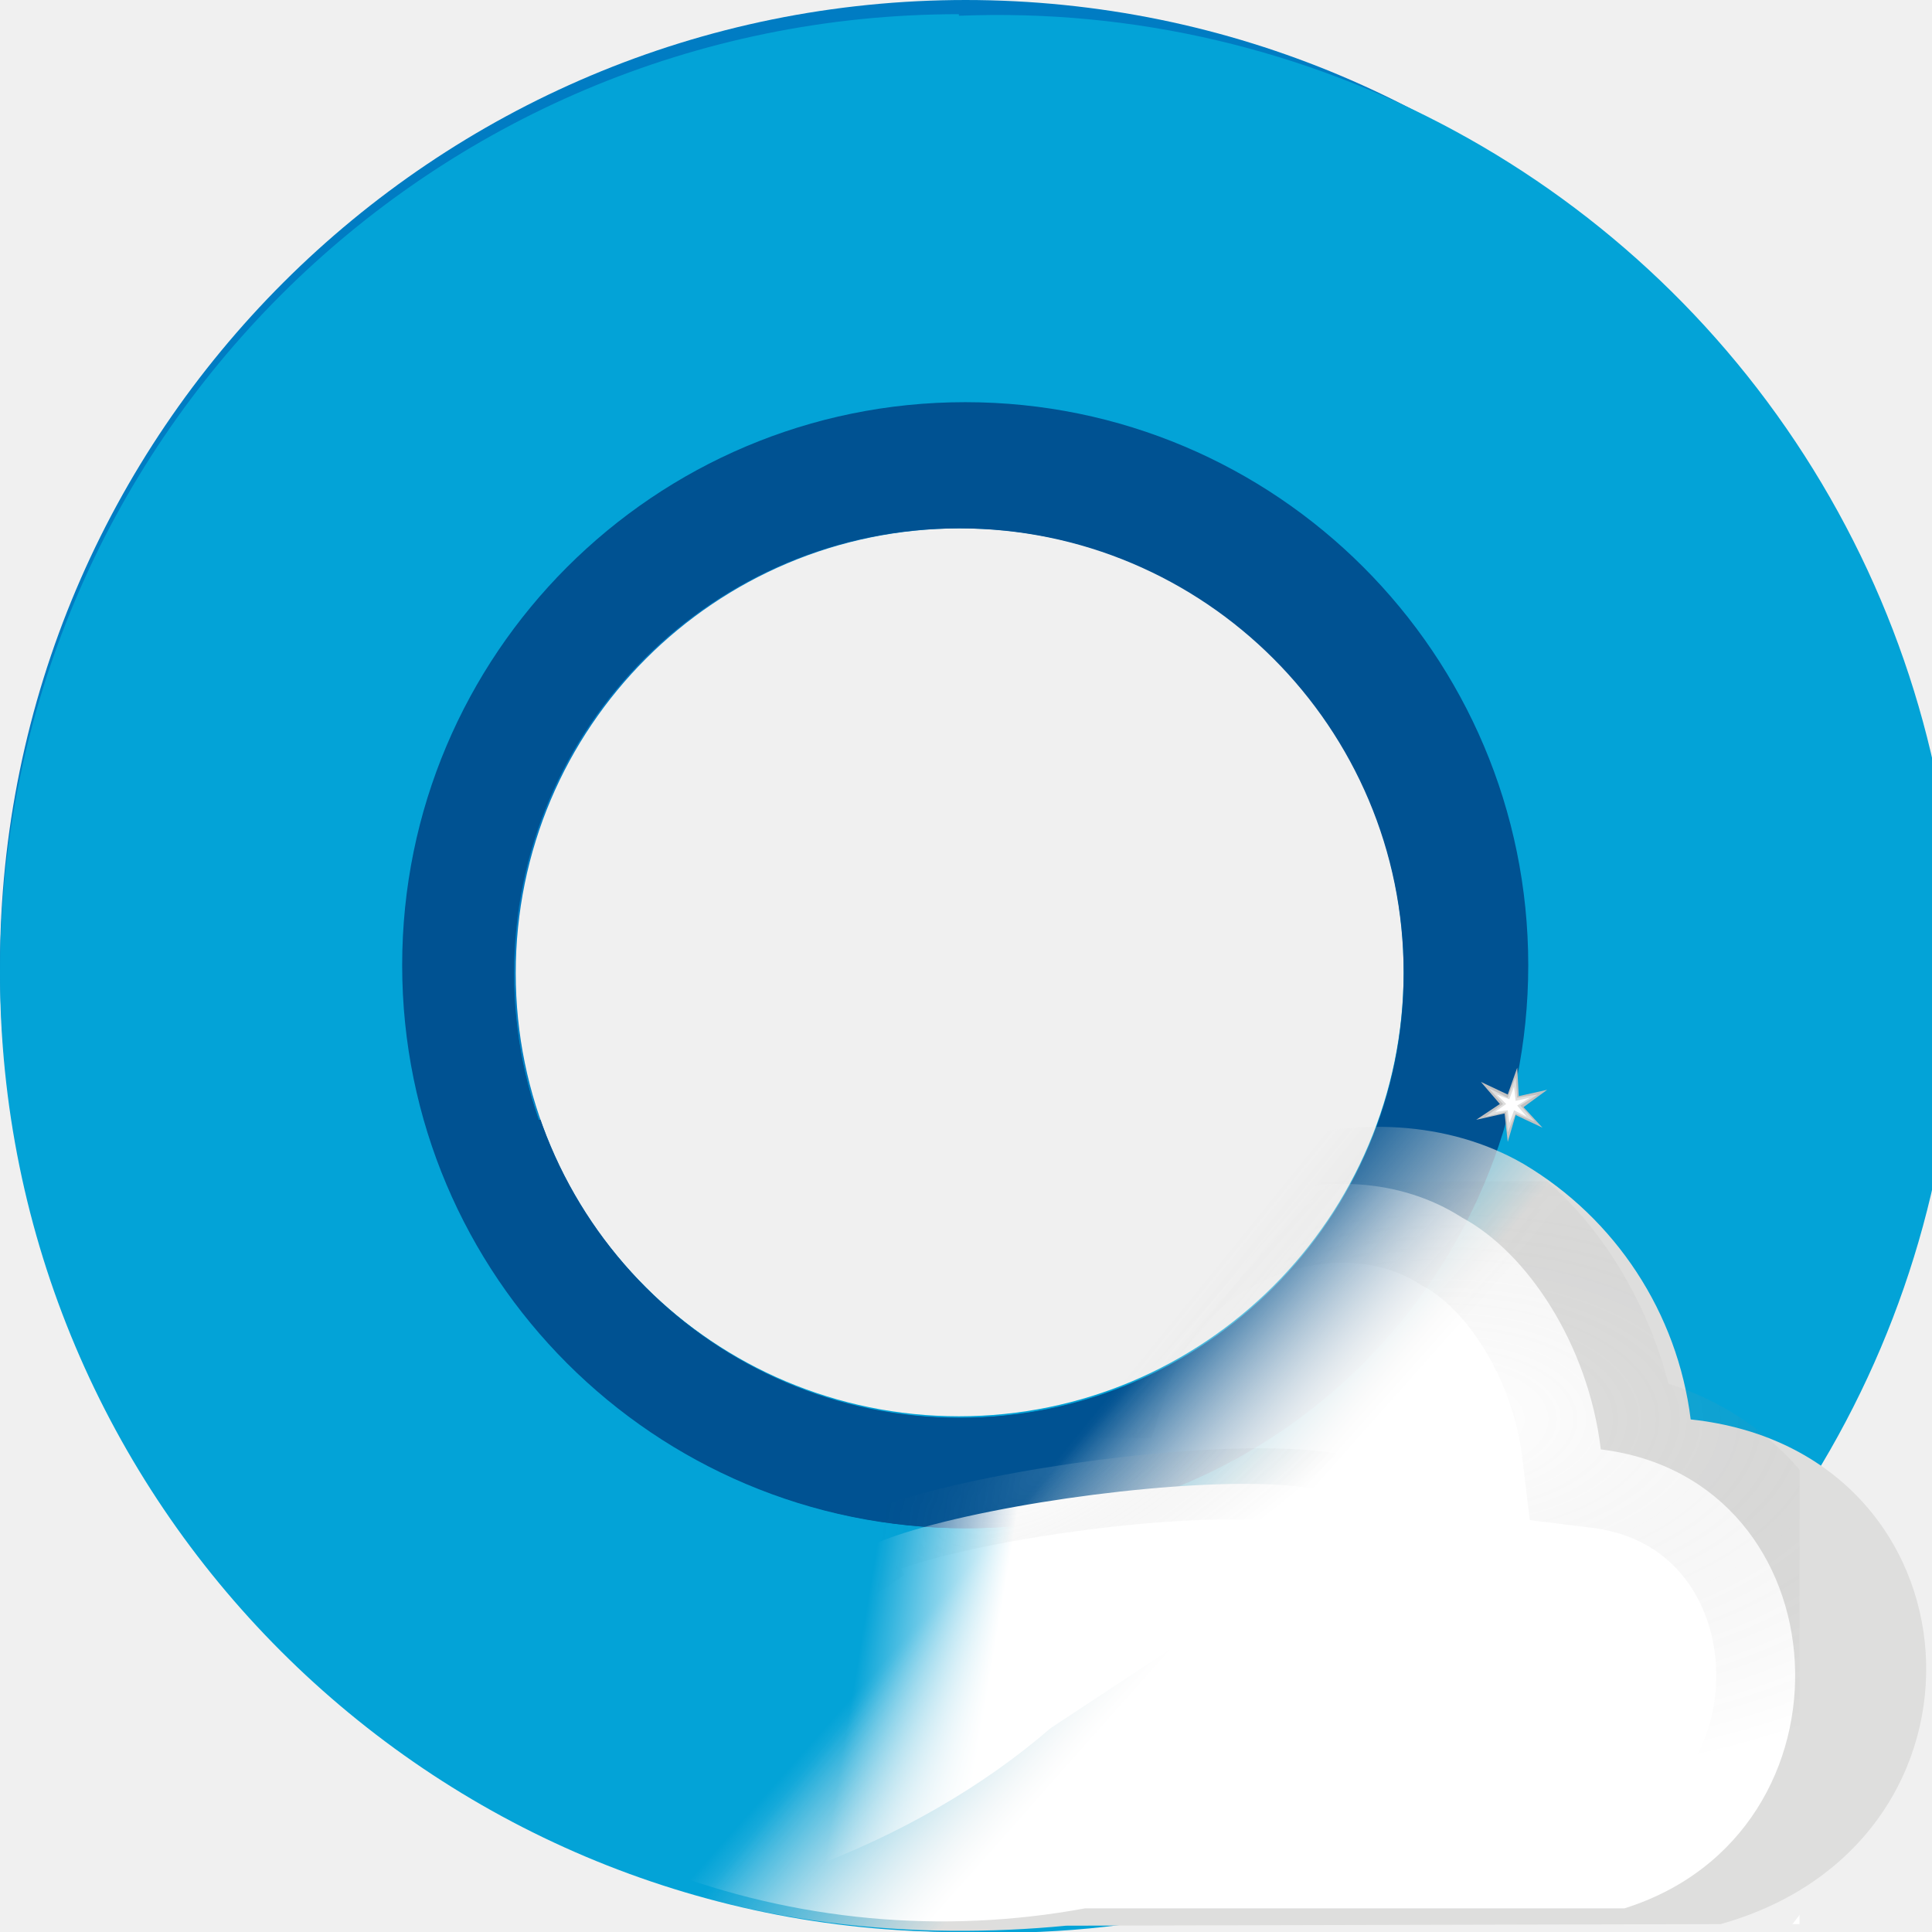
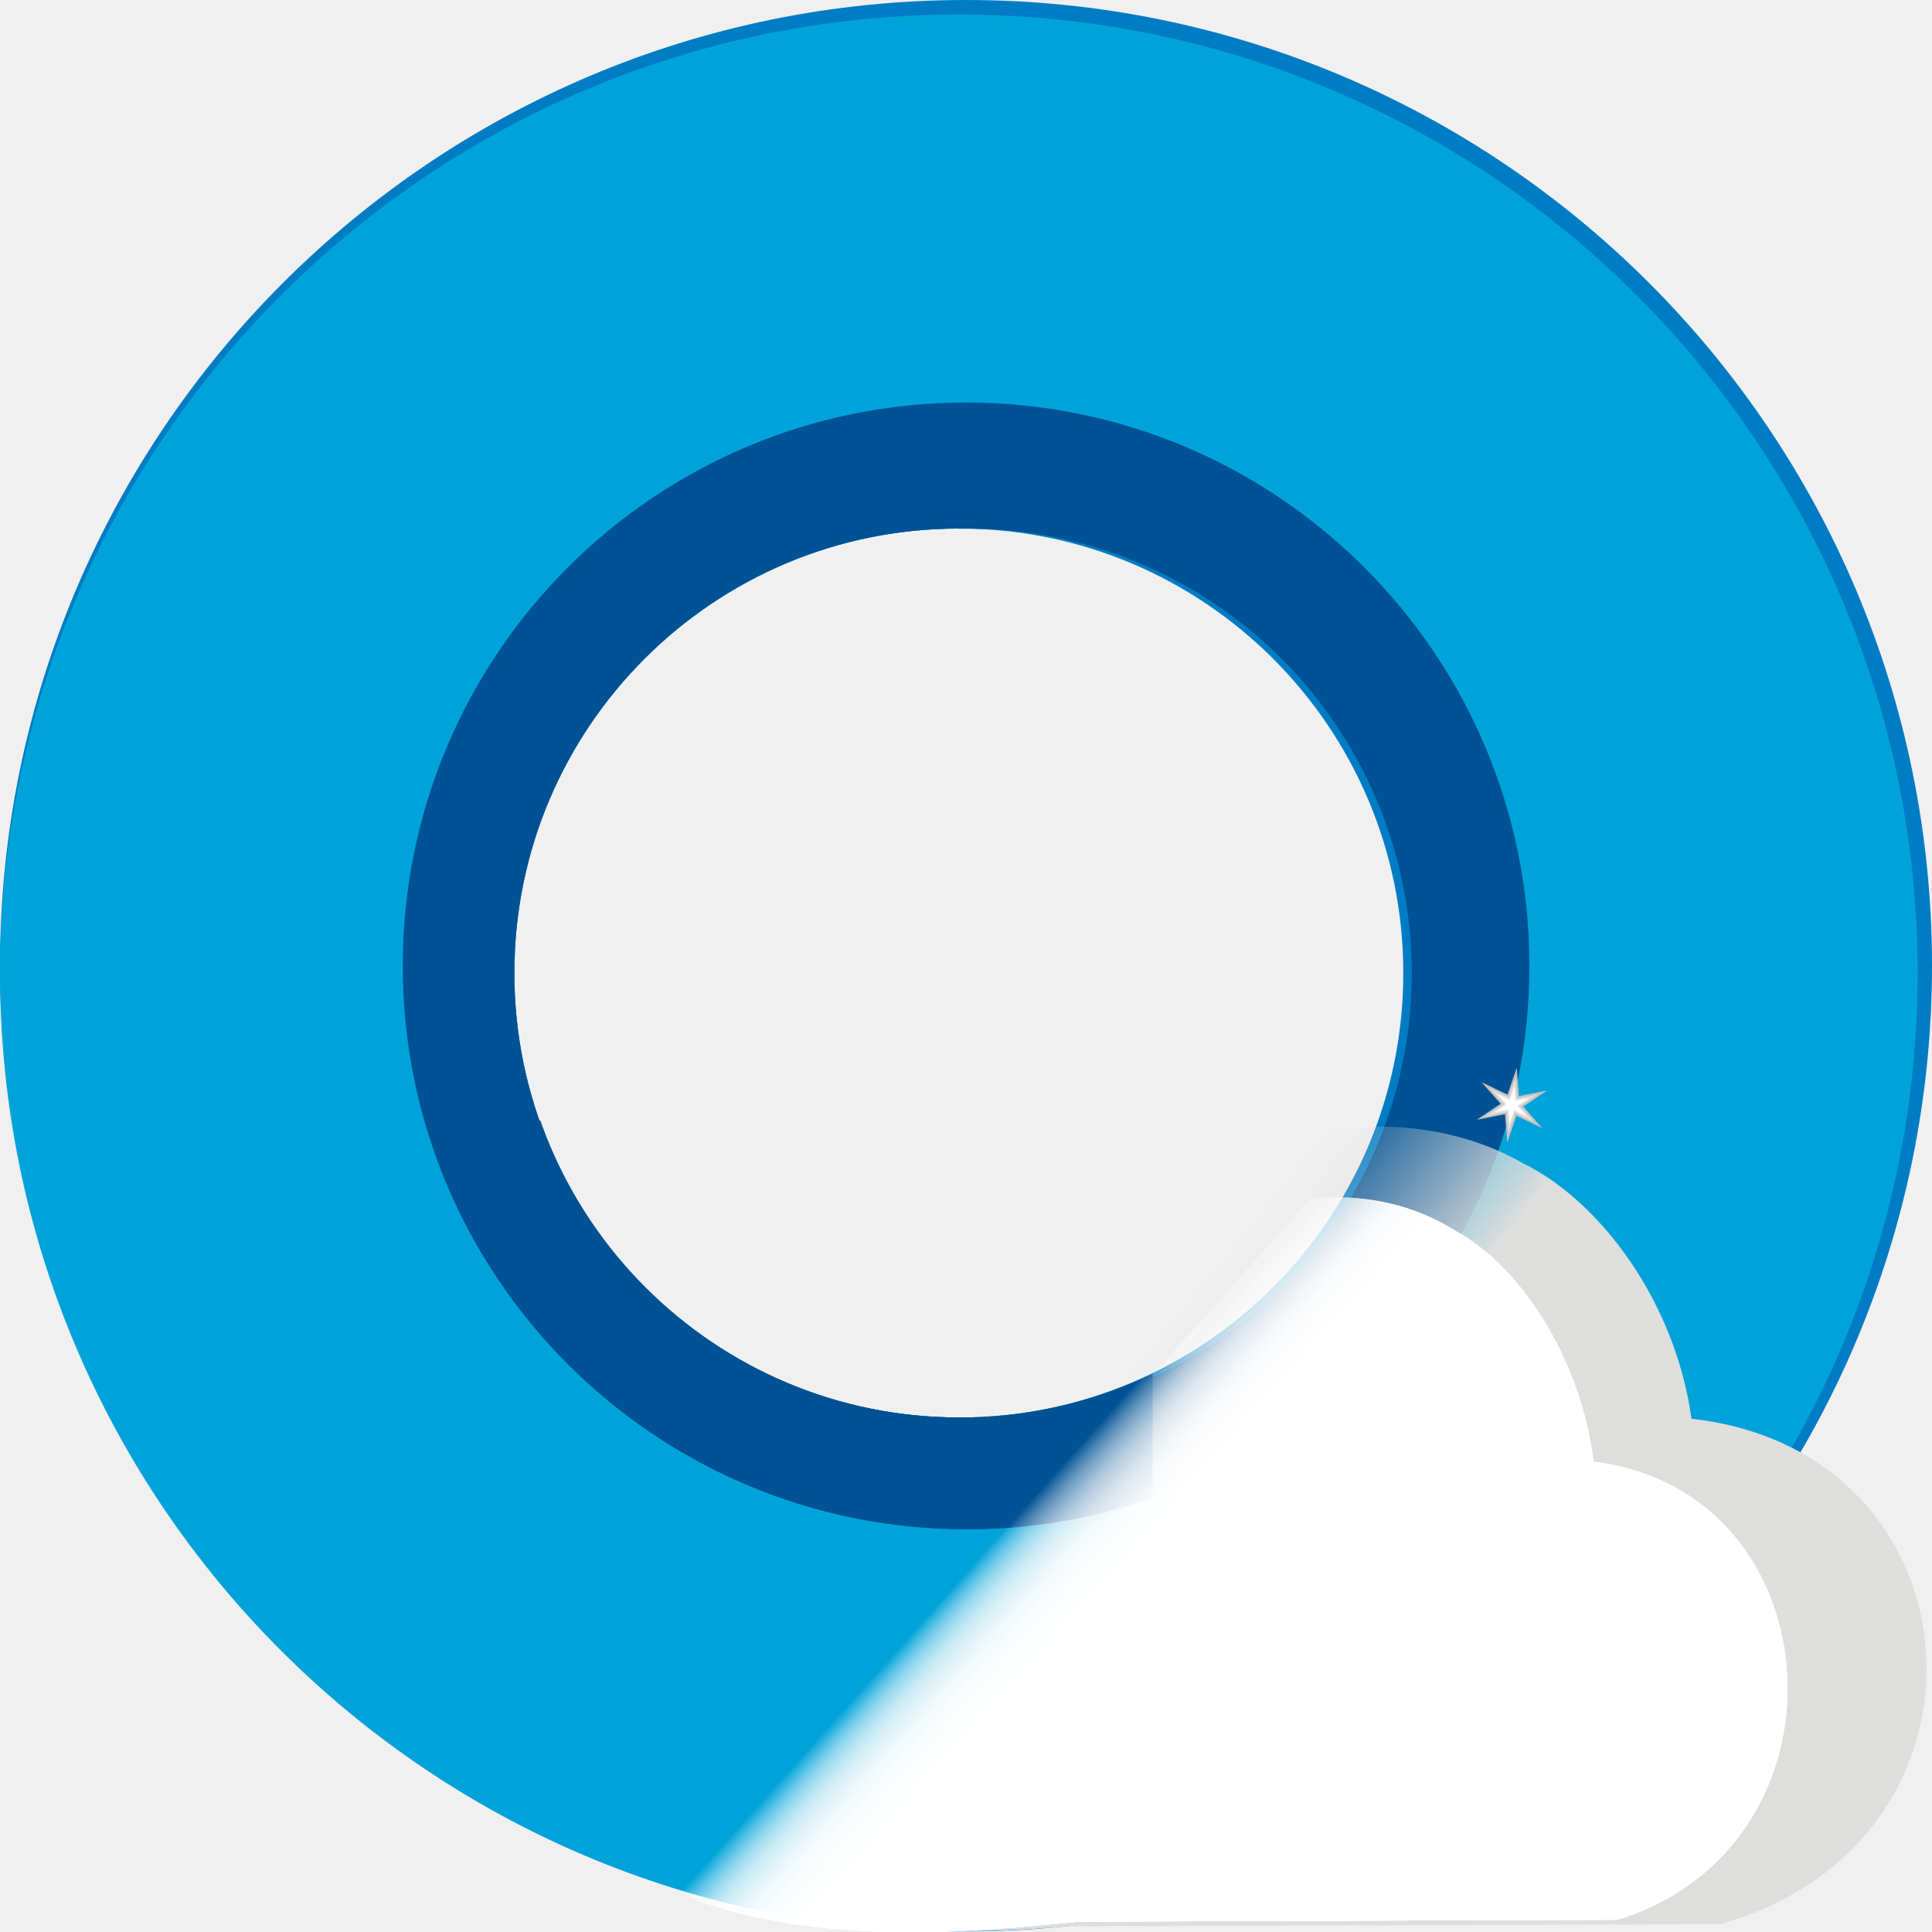
- <svg xmlns="http://www.w3.org/2000/svg" xmlns:xlink="http://www.w3.org/1999/xlink" xml:space="preserve" id="svg27" width="50mm" height="50mm" style="shape-rendering:geometricPrecision;text-rendering:geometricPrecision;image-rendering:optimizeQuality;fill-rule:evenodd;clip-rule:evenodd" version="1.1" viewBox="0 0 12.25 12.25">
-   <defs id="defs16">
+ <svg xmlns="http://www.w3.org/2000/svg" xml:space="preserve" width="50mm" height="50mm" style="shape-rendering:geometricPrecision;text-rendering:geometricPrecision;image-rendering:optimizeQuality;fill-rule:evenodd;clip-rule:evenodd" viewBox="0 0 12.249 12.249">
+   <defs>
    <mask id="id0">
-       <linearGradient id="id1" x1="7.55" x2="6.56" y1="10.36" y2="9.48" gradientUnits="userSpaceOnUse">
-         <stop id="stop1" offset="0" style="stop-opacity:1;stop-color:white" />
-         <stop id="stop2" offset="1" style="stop-opacity:0;stop-color:white" />
+       <linearGradient id="id1" x1="7.553" x2="6.565" y1="10.362" y2="9.478" gradientUnits="userSpaceOnUse">
+         <stop offset="0" style="stop-opacity:1;stop-color:white" />
+         <stop offset="1" style="stop-opacity:0;stop-color:white" />
      </linearGradient>
-       <path id="rect2" d="M2.76 7.57h8.6v4.71h-8.6z" style="fill:url(#id1)" />
+       <path d="M2.761 7.566h8.595v4.708H2.761z" style="fill:url(#id1)" />
    </mask>
    <mask id="id2">
-       <linearGradient id="id3" x1="7.7" x2="6.68" y1="10.11" y2="9.28" gradientUnits="userSpaceOnUse">
-         <stop id="stop3" offset="0" style="stop-opacity:1;stop-color:white" />
-         <stop id="stop4" offset="1" style="stop-opacity:0;stop-color:white" />
+       <linearGradient id="id3" x1="7.703" x2="6.678" y1="10.11" y2="9.276" gradientUnits="userSpaceOnUse">
+         <stop offset="0" style="stop-opacity:1;stop-color:white" />
+         <stop offset="1" style="stop-opacity:0;stop-color:white" />
      </linearGradient>
-       <path id="rect4" d="M2.14 7.12h10.1v5.15H2.14z" style="fill:url(#id3)" />
+       <path d="M2.141 7.118h10.097v5.149H2.141z" style="fill:url(#id3)" />
    </mask>
    <mask id="id5">
-       <linearGradient id="id6" x1="7.55" x2="6.56" y1="10.36" y2="9.48" gradientUnits="userSpaceOnUse">
-         <stop id="stop5" offset="0" style="stop-opacity:1;stop-color:white" />
-         <stop id="stop6" offset="1" style="stop-opacity:0;stop-color:white" />
+       <linearGradient id="id6" x1="7.553" x2="6.565" y1="10.362" y2="9.478" gradientUnits="userSpaceOnUse">
+         <stop offset="0" style="stop-opacity:1;stop-color:white" />
+         <stop offset="1" style="stop-opacity:0;stop-color:white" />
      </linearGradient>
-       <path id="rect6" d="M2.76 7.57h8.6v4.71h-8.6z" style="fill:url(#id6)" />
+       <path d="M2.761 7.566h8.595v4.708H2.761z" style="fill:url(#id6)" />
    </mask>
    <mask id="id7">
-       <linearGradient id="id8" x1="7.55" x2="6.56" y1="10.36" y2="9.48" gradientUnits="userSpaceOnUse">
-         <stop id="stop7" offset="0" style="stop-opacity:1;stop-color:white" />
-         <stop id="stop8" offset="1" style="stop-opacity:0;stop-color:white" />
+       <linearGradient id="id8" x1="7.553" x2="6.565" y1="10.362" y2="9.478" gradientUnits="userSpaceOnUse">
+         <stop offset="0" style="stop-opacity:1;stop-color:white" />
+         <stop offset="1" style="stop-opacity:0;stop-color:white" />
      </linearGradient>
-       <path id="rect8" d="M2.76 7.57h8.6v4.71h-8.6z" style="fill:url(#id8)" />
+       <path d="M2.761 7.566h8.595v4.708H2.761z" style="fill:url(#id8)" />
    </mask>
    <mask id="id9">
-       <linearGradient id="id10" x1="7.55" x2="6.56" y1="10.36" y2="9.48" gradientUnits="userSpaceOnUse">
-         <stop id="stop9" offset="0" style="stop-opacity:1;stop-color:white" />
-         <stop id="stop10" offset="1" style="stop-opacity:0;stop-color:white" />
+       <linearGradient id="id10" x1="7.553" x2="6.565" y1="10.362" y2="9.478" gradientUnits="userSpaceOnUse">
+         <stop offset="0" style="stop-opacity:1;stop-color:white" />
+         <stop offset="1" style="stop-opacity:0;stop-color:white" />
      </linearGradient>
-       <path id="rect10" d="M2.76 7.57h8.6v4.71h-8.6z" style="fill:url(#id10)" />
+       <path d="M2.761 7.566h8.595v4.708H2.761z" style="fill:url(#id10)" />
    </mask>
    <mask id="id11">
-       <linearGradient id="id12" x1="7.55" x2="6.56" y1="10.36" y2="9.48" gradientUnits="userSpaceOnUse">
-         <stop id="stop11" offset="0" style="stop-opacity:1;stop-color:white" />
-         <stop id="stop12" offset="1" style="stop-opacity:0;stop-color:white" />
+       <linearGradient id="id12" x1="7.553" x2="6.565" y1="10.362" y2="9.478" gradientUnits="userSpaceOnUse">
+         <stop offset="0" style="stop-opacity:1;stop-color:white" />
+         <stop offset="1" style="stop-opacity:0;stop-color:white" />
      </linearGradient>
-       <path id="rect12" d="M2.76 7.57h8.6v4.71h-8.6z" style="fill:url(#id12)" />
+       <path d="M2.761 7.566h8.595v4.708H2.761z" style="fill:url(#id12)" />
    </mask>
    <mask id="id13">
-       <linearGradient id="id14" x1="7.55" x2="6.56" y1="10.36" y2="9.48" gradientUnits="userSpaceOnUse">
-         <stop id="stop13" offset="0" style="stop-opacity:1;stop-color:white" />
-         <stop id="stop14" offset="1" style="stop-opacity:0;stop-color:white" />
+       <linearGradient id="id14" x1="7.553" x2="6.565" y1="10.362" y2="9.478" gradientUnits="userSpaceOnUse">
+         <stop offset="0" style="stop-opacity:1;stop-color:white" />
+         <stop offset="1" style="stop-opacity:0;stop-color:white" />
      </linearGradient>
-       <path id="rect14" d="M2.76 7.57h8.6v4.71h-8.6z" style="fill:url(#id14)" />
+       <path d="M2.761 7.566h8.595v4.708H2.761z" style="fill:url(#id14)" />
    </mask>
    <mask id="id15">
-       <linearGradient id="id16" x1="7.55" x2="6.56" y1="10.36" y2="9.48" gradientUnits="userSpaceOnUse">
-         <stop id="stop15" offset="0" style="stop-opacity:1;stop-color:white" />
-         <stop id="stop16" offset="1" style="stop-opacity:0;stop-color:white" />
+       <linearGradient id="id16" x1="7.553" x2="6.565" y1="10.362" y2="9.478" gradientUnits="userSpaceOnUse">
+         <stop offset="0" style="stop-opacity:1;stop-color:white" />
+         <stop offset="1" style="stop-opacity:0;stop-color:white" />
      </linearGradient>
-       <path id="rect16" d="M2.76 7.57h8.6v4.71h-8.6z" style="fill:url(#id16)" />
+       <path d="M2.761 7.566h8.595v4.708H2.761z" style="fill:url(#id16)" />
    </mask>
-     <mask id="id0-1">
-       <linearGradient id="linearGradient30" x1="7.55" x2="6.56" y1="10.36" y2="9.48" gradientUnits="userSpaceOnUse">
-         <stop id="stop1-5" offset="0" style="stop-opacity:1;stop-color:white" />
-         <stop id="stop2-2" offset="1" style="stop-opacity:0;stop-color:white" />
-       </linearGradient>
-       <path id="rect2-7" d="M2.76 7.57h8.6v4.71h-8.6z" style="fill:url(#id1)" />
-     </mask>
-     <mask id="id0-16">
-       <linearGradient id="linearGradient38" x1="7.55" x2="6.56" y1="10.36" y2="9.48" gradientUnits="userSpaceOnUse">
-         <stop id="stop1-8" offset="0" style="stop-opacity:1;stop-color:white" />
-         <stop id="stop2-5" offset="1" style="stop-opacity:0;stop-color:white" />
-       </linearGradient>
-       <path id="rect2-76" d="M2.76 7.57h8.6v4.71h-8.6z" style="fill:url(#id1)" />
-     </mask>
-     <radialGradient xlink:href="#linearGradient31" id="radialGradient32" cx="9.12" cy="8.38" r="4.27" fx="9.12" fy="8.38" gradientTransform="matrix(1 0 0 .54514 0 4.51)" gradientUnits="userSpaceOnUse" />
-     <radialGradient xlink:href="#linearGradient31" id="radialGradient32-3" cx="9.12" cy="8.38" r="4.27" fx="9.12" fy="8.38" gradientTransform="matrix(1 0 0 .54514 0 4.51)" gradientUnits="userSpaceOnUse" />
-     <linearGradient id="linearGradient31">
-       <stop id="stop31" offset="0" style="stop-color:#fdfdfd;stop-opacity:.129" />
-       <stop id="stop32" offset="1" style="stop-color:#000;stop-opacity:0" />
-     </linearGradient>
-     <linearGradient id="linearGradient4" x1="7.55" x2="6.56" y1="10.36" y2="9.48" gradientUnits="userSpaceOnUse">
-       <stop id="stop3-6" offset="0" style="stop-opacity:1;stop-color:white" />
-       <stop id="stop4-1" offset="1" style="stop-opacity:0;stop-color:white" />
-     </linearGradient>
    <clipPath id="id4">
-       <path id="path4" d="M2.2 7.1h5.1v2.63H2.2z" />
+       <path d="M2.198 7.103h5.11v2.623h-5.11z" />
    </clipPath>
-     <style id="style1" type="text/css">.fil4{fill:#dededd}.fil5{fill:#fff}.fil2{fill:#005292}</style>
+     <style>.fil4{fill:#dededd}.fil5{fill:#fff}.fil2{fill:#005294}</style>
  </defs>
  <g id="图层_x0020_1">
-     <path id="path16" d="M6.12 0a6.12 6.12 0 1 1 0 12.25A6.12 6.12 0 0 1 6.13 0m-.04 3.35a2.82 2.82 0 1 1 0 5.64 2.82 2.82 0 0 1 0-5.64" style="fill:#007cc3" />
-     <path id="path17" d="M6.08.1a6.08 6.08 0 1 1 0 12.15 6.08 6.08 0 0 1 0-12.16m0 3.25a2.82 2.82 0 1 1 0 5.64 2.82 2.82 0 0 1 0-5.64" style="fill:#03a3d7" />
-     <path id="path18" d="M6.12 2.55a3.57 3.57 0 1 1 0 7.14 3.57 3.57 0 0 1 0-7.14m-.04.8a2.82 2.82 0 1 1 0 5.64 2.82 2.82 0 0 1 0-5.64" class="fil2" />
-     <g id="g22" clip-path="url(#id4)" style="clip-path:url(#id4)">
-       <g id="g21">
-         <path id="path21" d="M6.09 3.35a2.82 2.82 0 1 1 0 5.64 2.82 2.82 0 0 1 0-5.64m.04-.8a3.57 3.57 0 1 1 0 7.14 3.57 3.57 0 0 1 0-7.14" class="fil2" />
+     <g id="_49846040">
+       <path id="_49842272" d="M6.125 0a6.124 6.124 0 0 1 6.124 6.122 6.124 6.124 0 0 1-6.124 6.123A6.124 6.124 0 0 1 0 6.122 6.124 6.124 0 0 1 6.125 0m-.046 3.351a2.818 2.818 0 1 1 0 5.636 2.818 2.818 0 0 1 0-5.636" style="fill:#007cc5" />
+       <path id="_49842392" d="M6.079.092a6.08 6.08 0 0 1 6.079 6.076 6.08 6.08 0 0 1-6.08 6.077A6.08 6.08 0 0 1 0 6.168 6.08 6.08 0 0 1 6.079.092m0 3.26a2.818 2.818 0 1 1 0 5.635 2.818 2.818 0 0 1 0-5.636" style="fill:#00a3d9" />
+       <path id="_49842800" d="M6.125 2.552a3.571 3.571 0 1 1 0 7.143 3.571 3.571 0 0 1 0-7.143m-.046.8a2.818 2.818 0 1 1 0 5.635 2.818 2.818 0 0 1 0-5.636" class="fil2" />
+       <path id="_49842368" d="m9.63 6.949.178-.035-.15.102.119.136-.163-.078-.058.17-.014-.18-.178.035.15-.101-.12-.136.164.078.058-.17z" style="fill:#c2c1c1" />
+       <path id="_49846160" d="m9.619 6.964.132-.026-.111.076.089.101-.122-.058-.044.127-.01-.134-.133.026L9.532 7l-.089-.101.122.058.044-.127z" class="fil4" />
+       <path id="_49845680" d="m9.601 6.89.007.088.087-.017-.073.05.058.067-.08-.038-.029.083-.007-.088-.087.017.073-.05-.058-.066.08.038z" class="fil5" />
+       <path id="_49845608" d="M4.132 11.93c.852.421 1.933.332 2.704.253l3.419-.012c1.527-.472 1.39-2.714-.152-2.903-.082-.663-.472-1.247-.879-1.466-.783-.496-2.002-.088-2.334.89-.17.013-.32-.006-.453.009-.411.046-.431.306-.493.281A2.66 2.66 0 0 1 4.8 8.681l-2.014 2.574c.437.407.932.474 1.346.676" class="fil5" style="mask:url(#id0)" />
+       <path id="_49845776" d="M3.68 11.753c1.034.464 2.145.546 3.08.46l4.147-.014c1.853-.521 1.687-2.996-.183-3.204-.1-.733-.573-1.377-1.067-1.619-.95-.547-2.428-.097-2.83.983-.208.015-.39-.007-.55.01a.96.96 0 0 0-.759.558v.002a2.65 2.65 0 0 1-1.226-.583l-2.126 2.472c.53.45 1.013.712 1.514.935" class="fil4" style="mask:url(#id2)" />
+       <g style="clip-path:url(#id4)">
+         <g id="_49844912">
+           <path id="_49844960" d="M6.085 3.35a2.818 2.818 0 1 1 0 5.637 2.818 2.818 0 0 1 0-5.636m.046-.798a3.571 3.571 0 1 1 0 7.143 3.571 3.571 0 0 1 0-7.143" class="fil2" />
+         </g>
      </g>
+       <path d="M2.198 7.103h5.11v2.623h-5.11z" style="fill:none" />
+       <path d="M4.132 11.93c.852.421 1.933.332 2.704.253l3.419-.012c1.527-.472 1.39-2.714-.152-2.903-.082-.663-.472-1.247-.879-1.466-.783-.496-2.002-.088-2.334.89-.17.013-.32-.006-.453.009-.411.046-.431.306-.493.281A2.66 2.66 0 0 1 4.8 8.681l-2.014 2.574c.437.407.932.474 1.346.676" class="fil5" style="mask:url(#id5)" />
+       <path d="M4.132 11.93c.852.421 1.933.332 2.704.253l3.419-.012c1.527-.472 1.39-2.714-.152-2.903-.082-.663-.472-1.247-.879-1.466-.783-.496-2.002-.088-2.334.89-.17.013-.32-.006-.453.009-.411.046-.431.306-.493.281A2.66 2.66 0 0 1 4.8 8.681l-2.014 2.574c.437.407.932.474 1.346.676" class="fil5" style="mask:url(#id7)" />
+       <path d="M4.132 11.93c.852.421 1.933.332 2.704.253l3.419-.012c1.527-.472 1.39-2.714-.152-2.903-.082-.663-.472-1.247-.879-1.466-.783-.496-2.002-.088-2.334.89-.17.013-.32-.006-.453.009-.411.046-.431.306-.493.281A2.66 2.66 0 0 1 4.8 8.681l-2.014 2.574c.437.407.932.474 1.346.676" class="fil5" style="mask:url(#id9)" />
+       <path d="M4.132 11.93c.852.421 1.933.332 2.704.253l3.419-.012c1.527-.472 1.39-2.714-.152-2.903-.082-.663-.472-1.247-.879-1.466-.783-.496-2.002-.088-2.334.89-.17.013-.32-.006-.453.009-.411.046-.431.306-.493.281A2.66 2.66 0 0 1 4.8 8.681l-2.014 2.574c.437.407.932.474 1.346.676" class="fil5" style="mask:url(#id11)" />
+       <path d="M4.132 11.93c.852.421 1.933.332 2.704.253l3.419-.012c1.527-.472 1.39-2.714-.152-2.903-.082-.663-.472-1.247-.879-1.466-.783-.496-2.002-.088-2.334.89-.17.013-.32-.006-.453.009-.411.046-.431.306-.493.281A2.66 2.66 0 0 1 4.8 8.681l-2.014 2.574c.437.407.932.474 1.346.676" class="fil5" style="mask:url(#id13)" />
+       <path d="M4.132 11.93c.852.421 1.933.332 2.704.253l3.419-.012c1.527-.472 1.39-2.714-.152-2.903-.082-.663-.472-1.247-.879-1.466-.783-.496-2.002-.088-2.334.89-.17.013-.32-.006-.453.009-.411.046-.431.306-.493.281A2.66 2.66 0 0 1 4.8 8.681l-2.014 2.574c.437.407.932.474 1.346.676" class="fil5" style="mask:url(#id15)" />
    </g>
-     <path id="path20" d="M3.68 11.75c1.03.47 2.15.55 3.08.46l4.15-.01c1.85-.52 1.68-3-.19-3.2a2.2 2.2 0 0 0-1.06-1.62c-.95-.55-2.43-.1-2.83.98h-.55a1 1 0 0 0-.76.57 3 3 0 0 1-1.23-.58l-2.12 2.47c.53.45 1 .71 1.51.93" class="fil4" mask="url(#id2)" style="mask:url(#id2)" />
-     <g id="_260626376">
-       <path id="_259886224" d="m9.63 6.95.18-.04-.15.11.12.13-.17-.08-.05.17-.02-.18-.18.04.15-.1-.12-.14.17.08.06-.17z" style="fill:#c2c1c1" />
-       <path id="_259885840" d="m9.62 6.96.13-.02-.11.07.09.1-.12-.05-.05.12-.01-.13-.13.03.11-.08-.09-.1.12.06.05-.13z" class="fil4" />
-     </g>
-     <path id="polygon18" d="m9.6 6.89.01.09.09-.02-.08.05.06.07-.08-.04-.03.08-.01-.08-.08.01.07-.05-.06-.06.08.03z" class="fil5" />
-     <path id="polygon22" d="M2.2 7.1h5.11v2.63H2.2z" style="fill:none" />
-     <path id="path19" d="M4.13 11.93a5 5 0 0 0 2.7.25h3.42c1.53-.48 1.4-2.72-.15-2.91-.08-.67-.47-1.25-.88-1.47-.78-.5-2-.09-2.33.9h-.45c-.41.05-.43.3-.5.28-.31-.01-.7-.07-1.14-.3l-2.01 2.58c.43.4.93.47 1.34.67zm7.29 2.61a5 5 0 0 0 2.7.25h3.42c1.53-.48 1.4-2.72-.15-2.91-.08-.66-.47-1.25-.88-1.47-.78-.5-2-.09-2.33.9h-.46c-.4.05-.43.3-.49.28-.31 0-.7-.07-1.14-.3l-2.02 2.58c.44.4.93.47 1.35.67z" class="fil5" mask="url(#id0)" style="stroke:url(#radialGradient32)" transform="translate(.05 -.08)" />
-     <path id="path19-2" d="M4.13 11.93a5 5 0 0 0 2.7.25h3.42c1.53-.48-3.03-4.46-3.36-3.49l-.45.01c-.41.05-.43.3-.5.28-.31-.01-.7-.07-1.14-.3l-2.01 2.58c.43.4.93.47 1.34.67zm7.29 2.61a5 5 0 0 0 2.7.25h3.42c1.53-.48 1.4-2.72-.15-2.91-.08-.66-.47-1.25-.88-1.47-.78-.5-2-.09-2.33.9h-.46c-.4.05-.43.3-.49.28-.31 0-.7-.07-1.14-.3l-2.02 2.58c.44.4.93.47 1.35.67z" class="fil5" mask="url(#id0-16)" style="clip-rule:evenodd;fill:#fff;fill-rule:evenodd;stroke:url(#radialGradient32-3);image-rendering:optimizeQuality;shape-rendering:geometricPrecision;text-rendering:geometricPrecision" transform="matrix(.5434 -.3586 .38495 .27404 -1.74 10.07)" />
  </g>
</svg>
